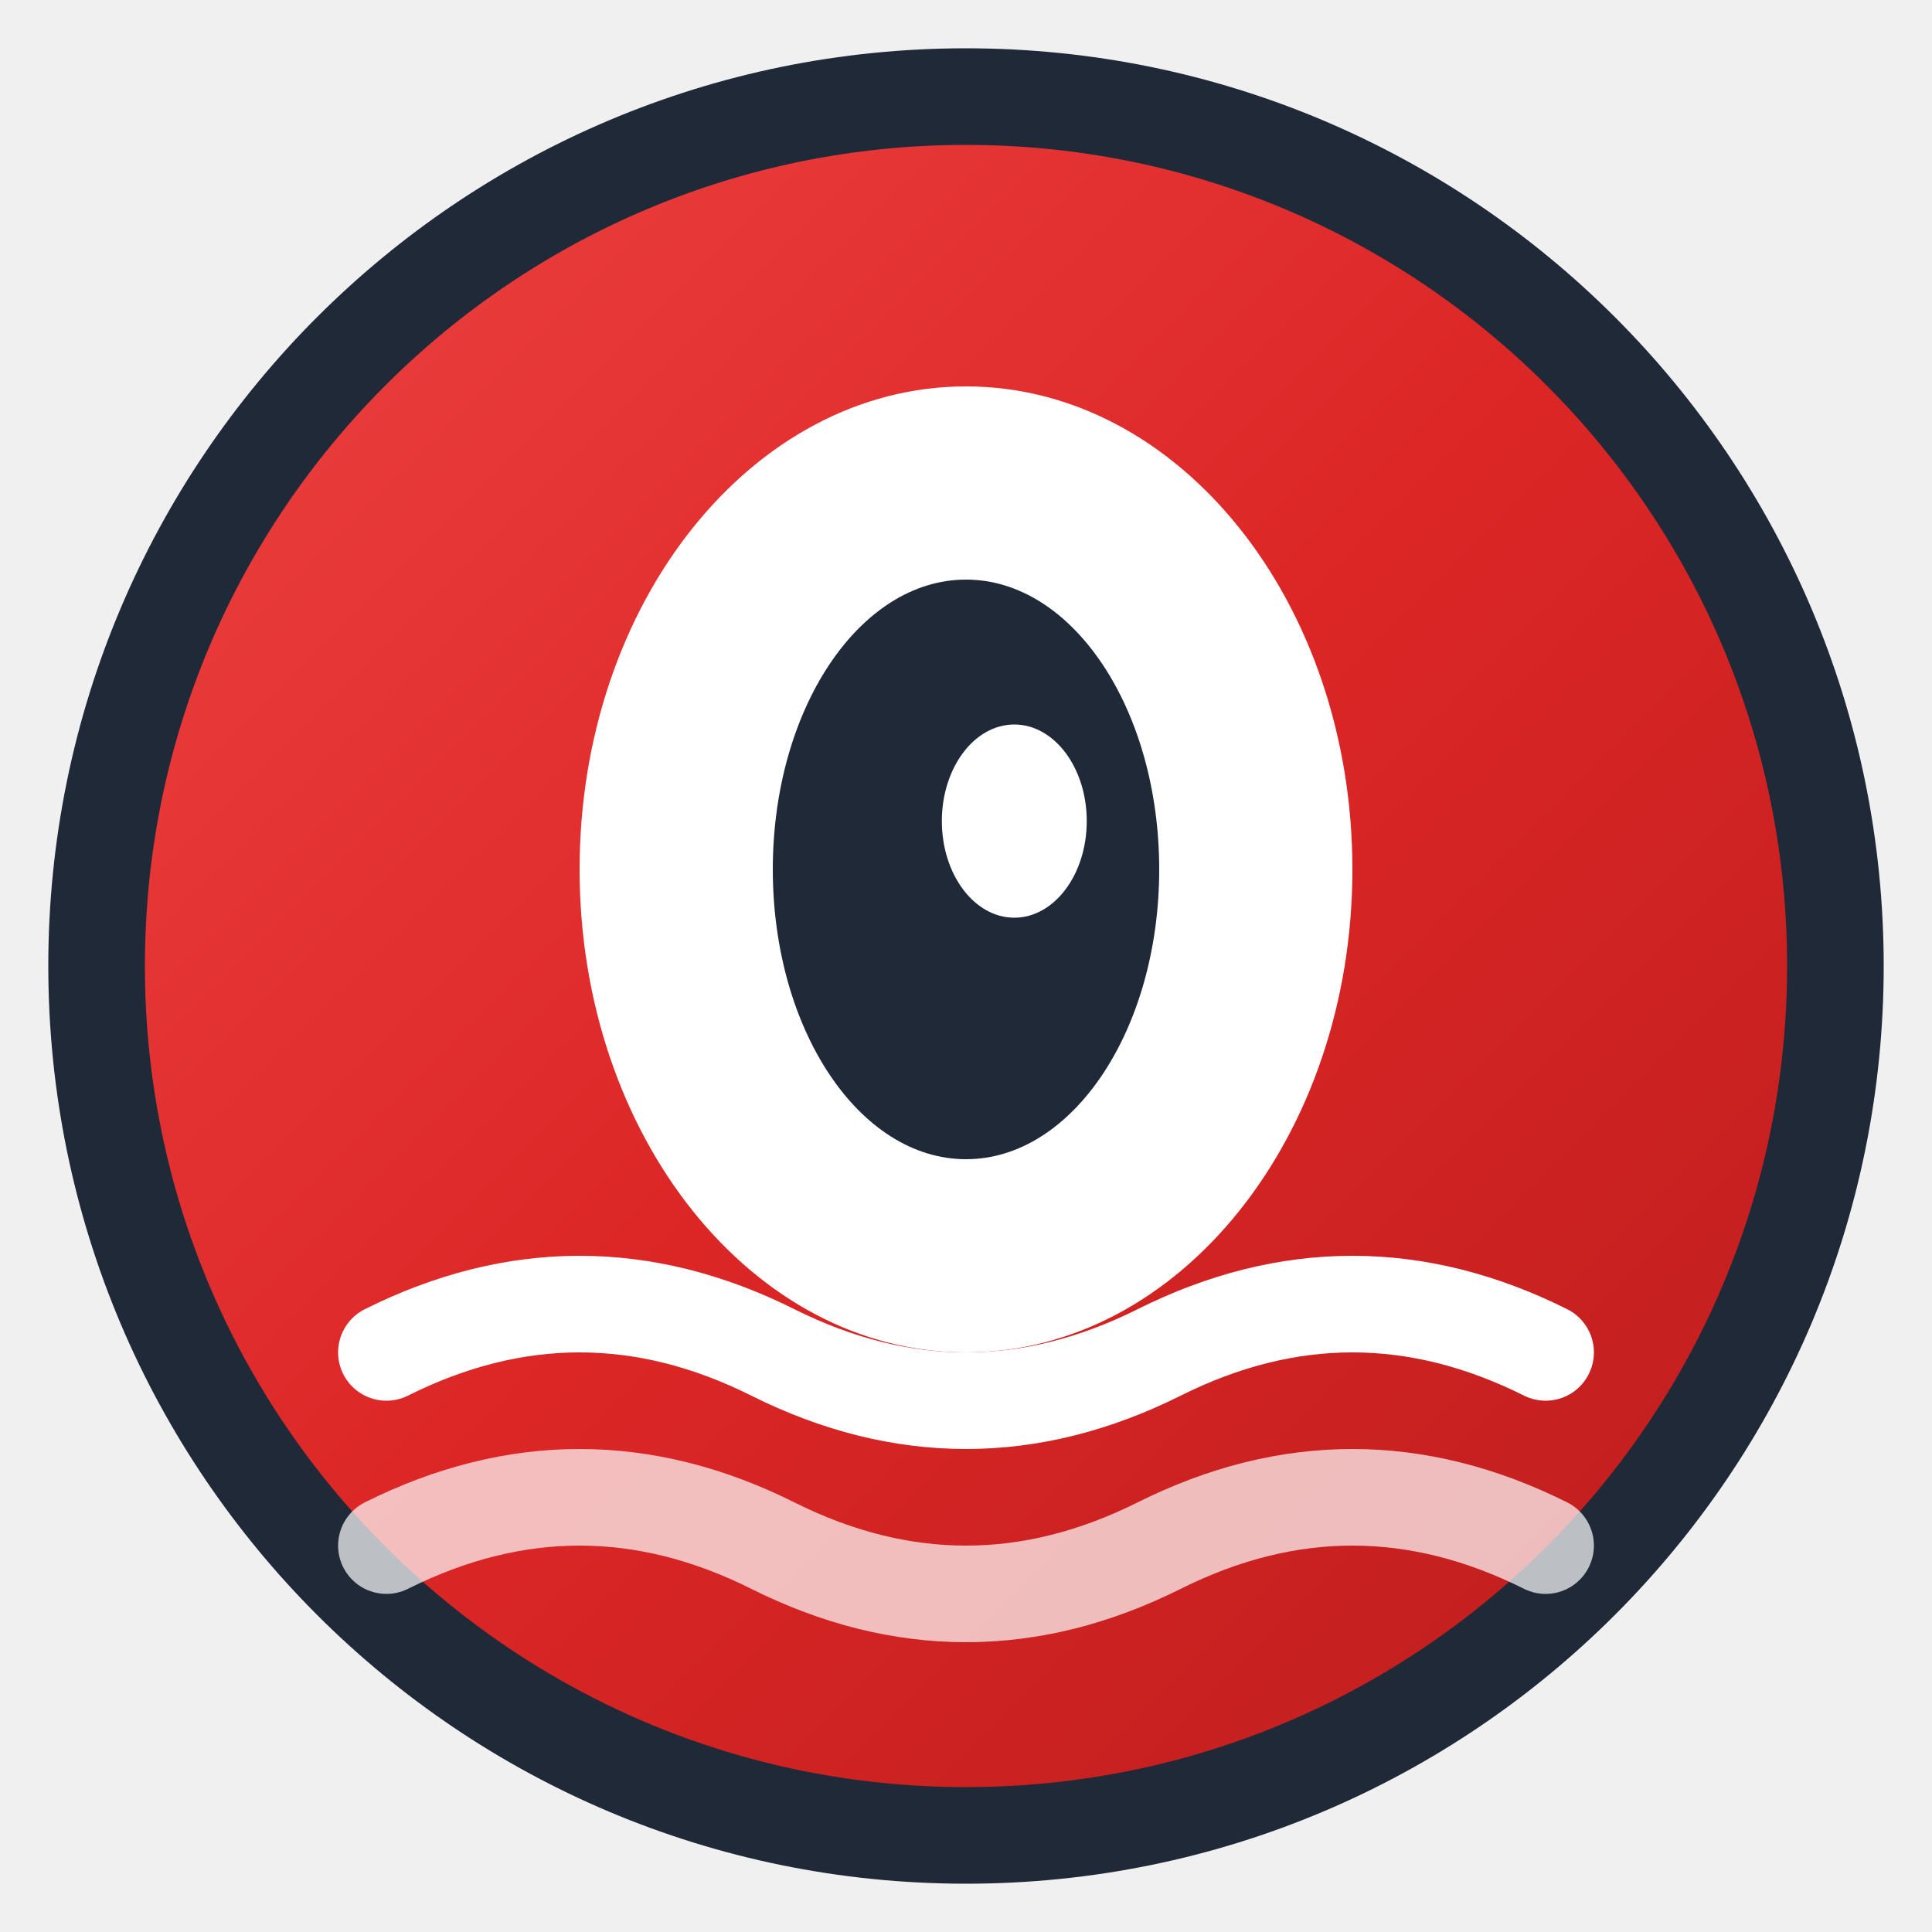
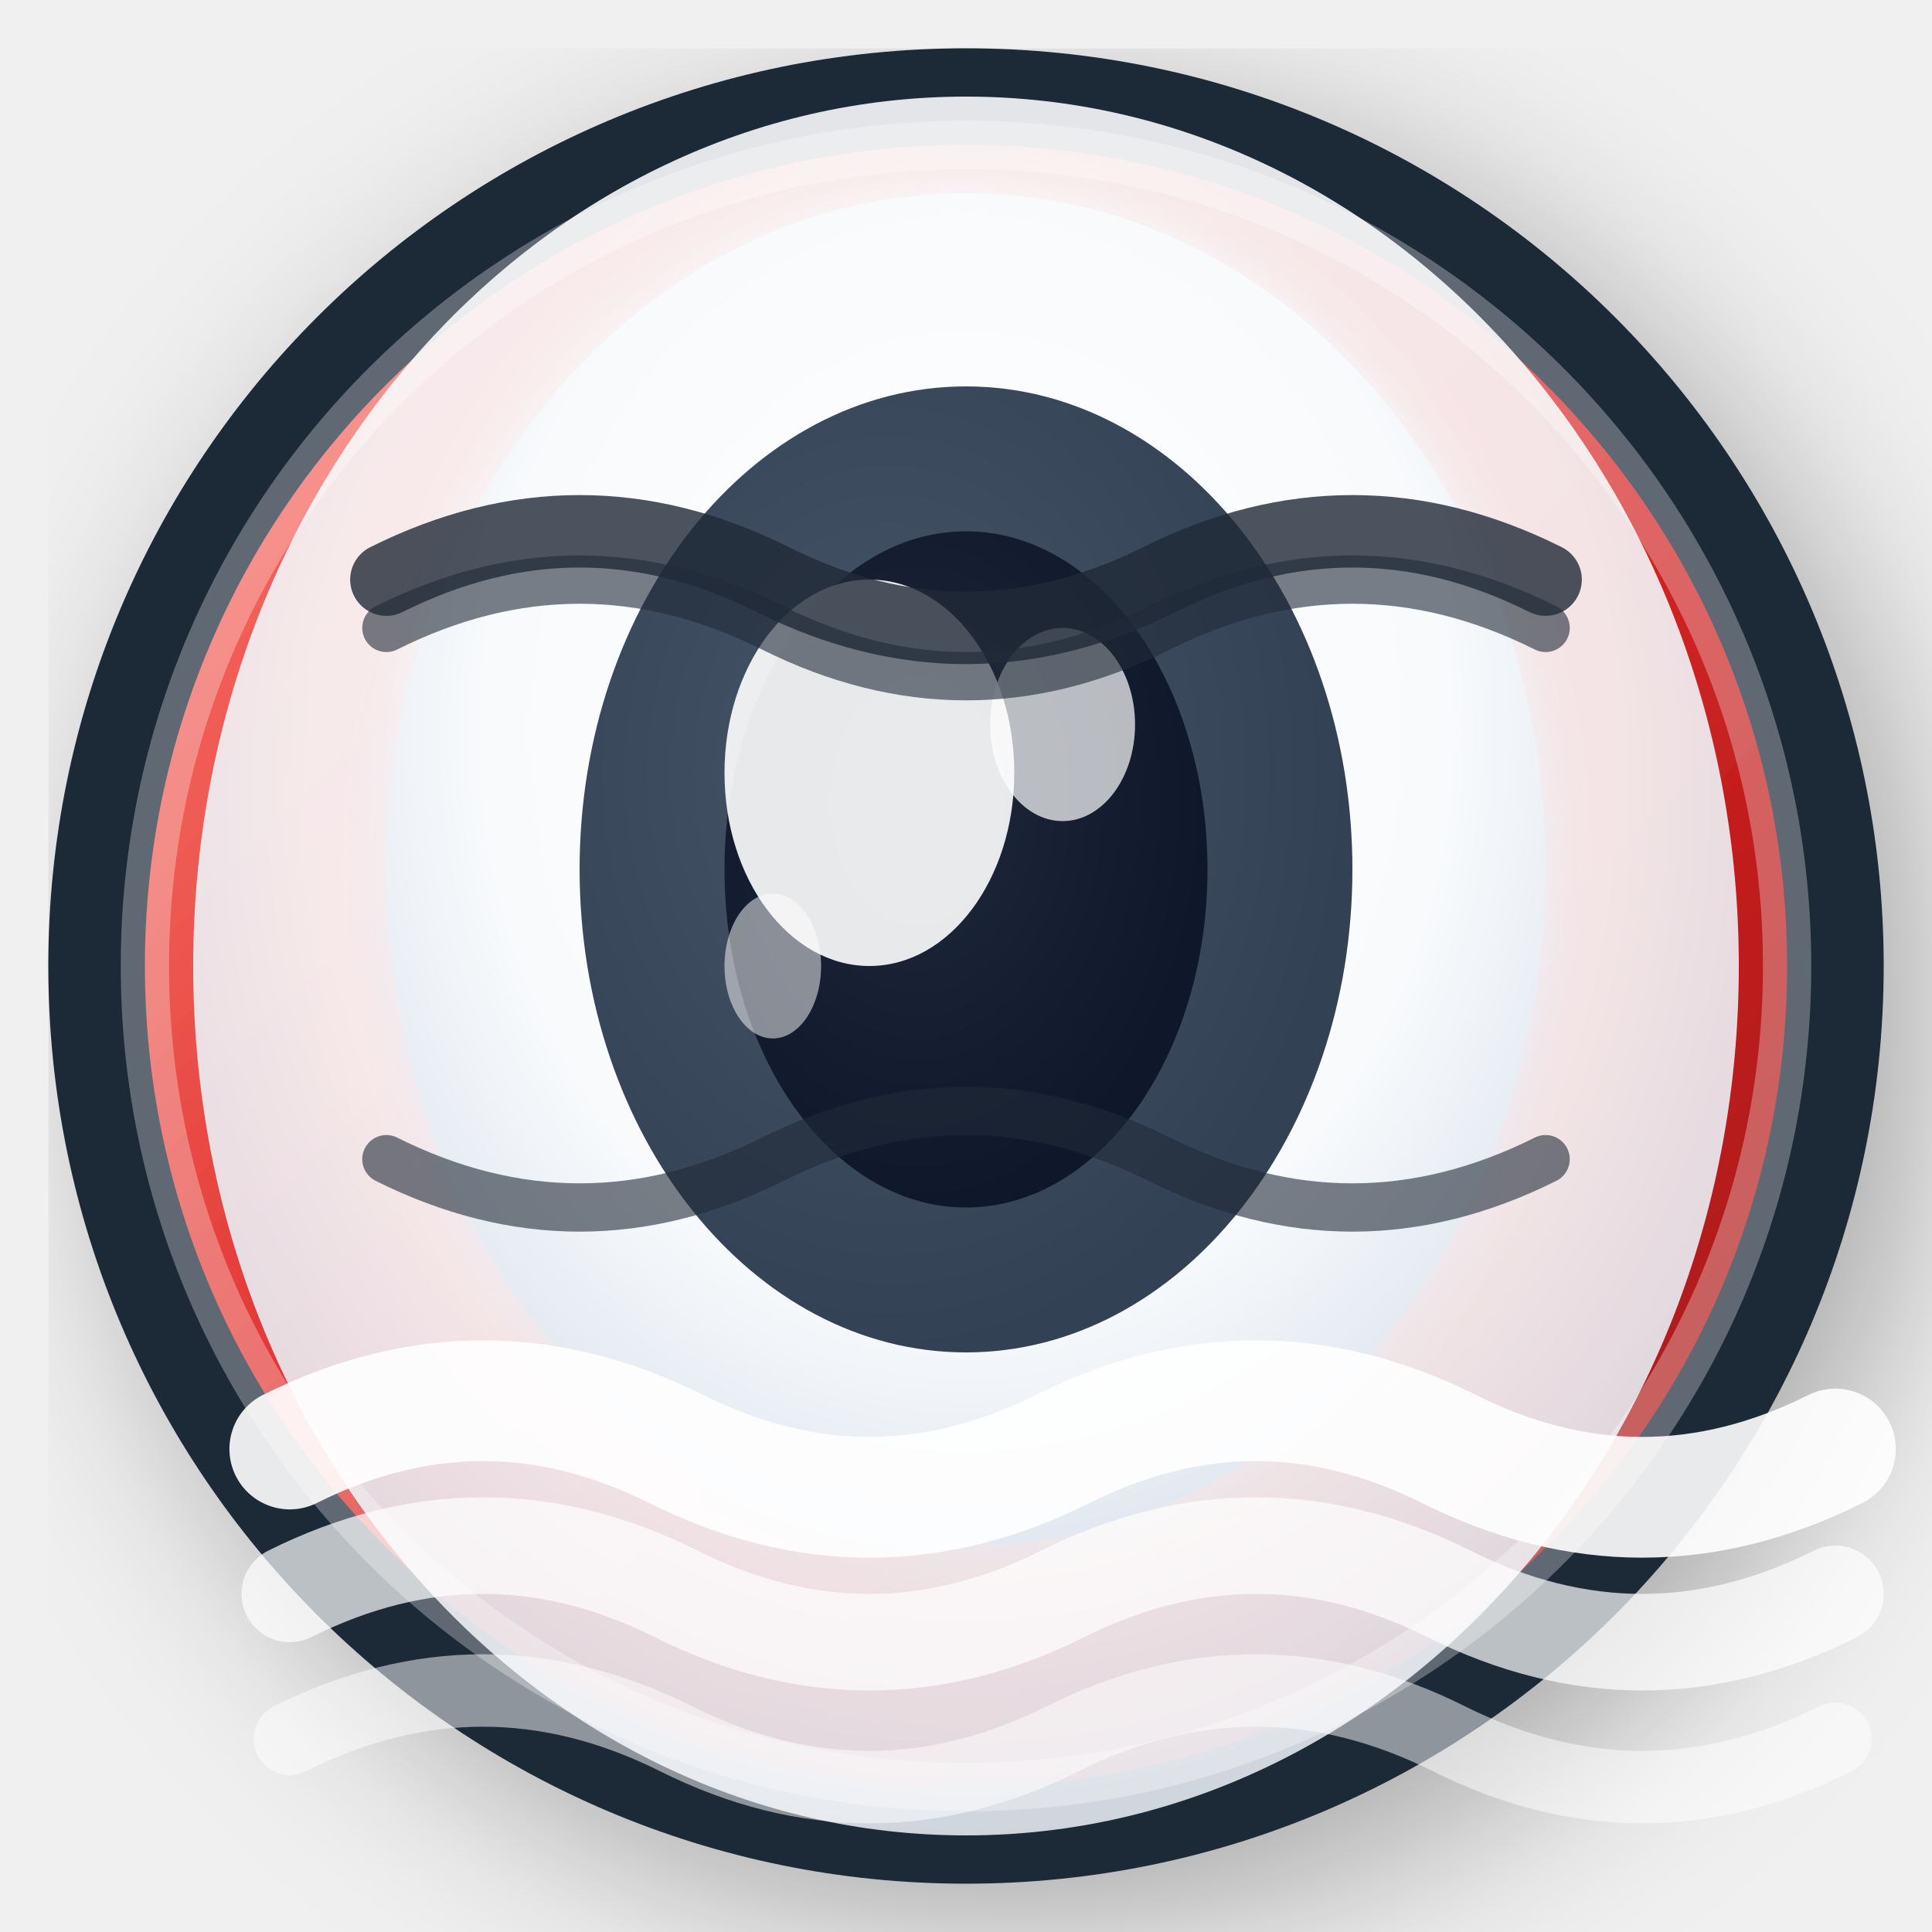
<svg xmlns="http://www.w3.org/2000/svg" width="40" height="40" viewBox="0 0 40 40">
  <defs>
    <linearGradient id="simpleGradient" x1="0%" y1="0%" x2="100%" y2="100%">
-       <stop offset="0%" style="stop-color:#ef4444;stop-opacity:1" />
+       <stop offset="0%" style="stop-color:#ff6b6b;stop-opacity:1" />
+       <stop offset="25%" style="stop-color:#ee5a52;stop-opacity:1" />
      <stop offset="50%" style="stop-color:#dc2626;stop-opacity:1" />
-       <stop offset="100%" style="stop-color:#b91c1c;stop-opacity:1" />
+       <stop offset="75%" style="stop-color:#b91c1c;stop-opacity:1" />
+       <stop offset="100%" style="stop-color:#991b1b;stop-opacity:1" />
    </linearGradient>
+     <radialGradient id="simpleEyeGradient" cx="50%" cy="40%" r="60%">
+       <stop offset="0%" style="stop-color:#ffffff;stop-opacity:1" />
+       <stop offset="70%" style="stop-color:#f8fafc;stop-opacity:1" />
+       <stop offset="100%" style="stop-color:#e2e8f0;stop-opacity:1" />
+     </radialGradient>
+     <radialGradient id="simplePupilGradient" cx="40%" cy="40%" r="60%">
+       <stop offset="0%" style="stop-color:#1e293b;stop-opacity:1" />
+       <stop offset="100%" style="stop-color:#0f172a;stop-opacity:1" />
+     </radialGradient>
+     <radialGradient id="simpleIrisGradient" cx="40%" cy="40%" r="60%">
+       <stop offset="0%" style="stop-color:#475569;stop-opacity:1" />
+       <stop offset="100%" style="stop-color:#334155;stop-opacity:1" />
+     </radialGradient>
+     <filter id="simpleShadow" x="-50%" y="-50%" width="200%" height="200%">
+       <feDropShadow dx="1" dy="1" stdDeviation="2" flood-color="#000000" flood-opacity="0.3" />
+     </filter>
+     <filter id="simpleEyeGlow">
+       <feGaussianBlur stdDeviation="0.5" result="coloredBlur" />
+       <feMerge>
+         <feMergeNode in="coloredBlur" />
+         <feMergeNode in="SourceGraphic" />
+       </feMerge>
+     </filter>
  </defs>
-   <circle cx="20" cy="20" r="18" fill="url(#simpleGradient)" stroke="#1f2937" stroke-width="2" />
-   <ellipse cx="20" cy="18" rx="8" ry="10" fill="#ffffff" />
-   <ellipse cx="20" cy="18" rx="4" ry="6" fill="#1f2937" />
-   <ellipse cx="21" cy="17" rx="1.5" ry="2" fill="#ffffff" />
-   <path d="M 8 28 Q 12 26, 16 28 Q 20 30, 24 28 Q 28 26, 32 28" stroke="#ffffff" stroke-width="2" fill="none" stroke-linecap="round" />
-   <path d="M 8 32 Q 12 30, 16 32 Q 20 34, 24 32 Q 28 30, 32 32" stroke="#ffffff" stroke-width="2" fill="none" stroke-linecap="round" opacity="0.7" />
+   <circle cx="20" cy="20" r="18" fill="url(#simpleGradient)" stroke="#1f2937" stroke-width="2" filter="url(#simpleShadow)" />
+   <ellipse cx="20" cy="20" rx="16" ry="18" fill="url(#simpleEyeGradient)" opacity="0.9" />
+   <ellipse cx="20" cy="18" rx="12" ry="14" fill="url(#simpleEyeGradient)" filter="url(#simpleEyeGlow)" />
+   <ellipse cx="20" cy="18" rx="8" ry="10" fill="url(#simpleIrisGradient)" />
+   <ellipse cx="20" cy="18" rx="5" ry="7" fill="url(#simplePupilGradient)" />
+   <ellipse cx="18" cy="16" rx="3" ry="4" fill="#ffffff" opacity="0.9" />
+   <ellipse cx="22" cy="15" rx="1.5" ry="2" fill="#ffffff" opacity="0.7" />
+   <ellipse cx="16" cy="20" rx="1" ry="1.5" fill="#ffffff" opacity="0.5" />
+   <path d="M 8 12 Q 12 10, 16 12 Q 20 14, 24 12 Q 28 10, 32 12" stroke="#1f2937" stroke-width="1.5" fill="none" stroke-linecap="round" opacity="0.8" />
+   <path d="M 8 13 Q 12 11, 16 13 Q 20 15, 24 13 Q 28 11, 32 13" stroke="#1f2937" stroke-width="1" fill="none" stroke-linecap="round" opacity="0.6" />
+   <path d="M 8 24 Q 12 26, 16 24 Q 20 22, 24 24 Q 28 26, 32 24" stroke="#1f2937" stroke-width="1" fill="none" stroke-linecap="round" opacity="0.6" />
+   <path d="M 6 30 Q 10 28, 14 30 Q 18 32, 22 30 Q 26 28, 30 30 Q 34 32, 38 30" stroke="#ffffff" stroke-width="2.5" fill="none" stroke-linecap="round" opacity="0.9" />
+   <path d="M 6 33 Q 10 31, 14 33 Q 18 35, 22 33 Q 26 31, 30 33 Q 34 35, 38 33" stroke="#ffffff" stroke-width="2" fill="none" stroke-linecap="round" opacity="0.7" />
+   <path d="M 6 36 Q 10 34, 14 36 Q 18 38, 22 36 Q 26 34, 30 36 Q 34 38, 38 36" stroke="#ffffff" stroke-width="1.5" fill="none" stroke-linecap="round" opacity="0.5" />
+   <circle cx="20" cy="20" r="17" fill="none" stroke="#ffffff" stroke-width="1" opacity="0.3" />
</svg>
